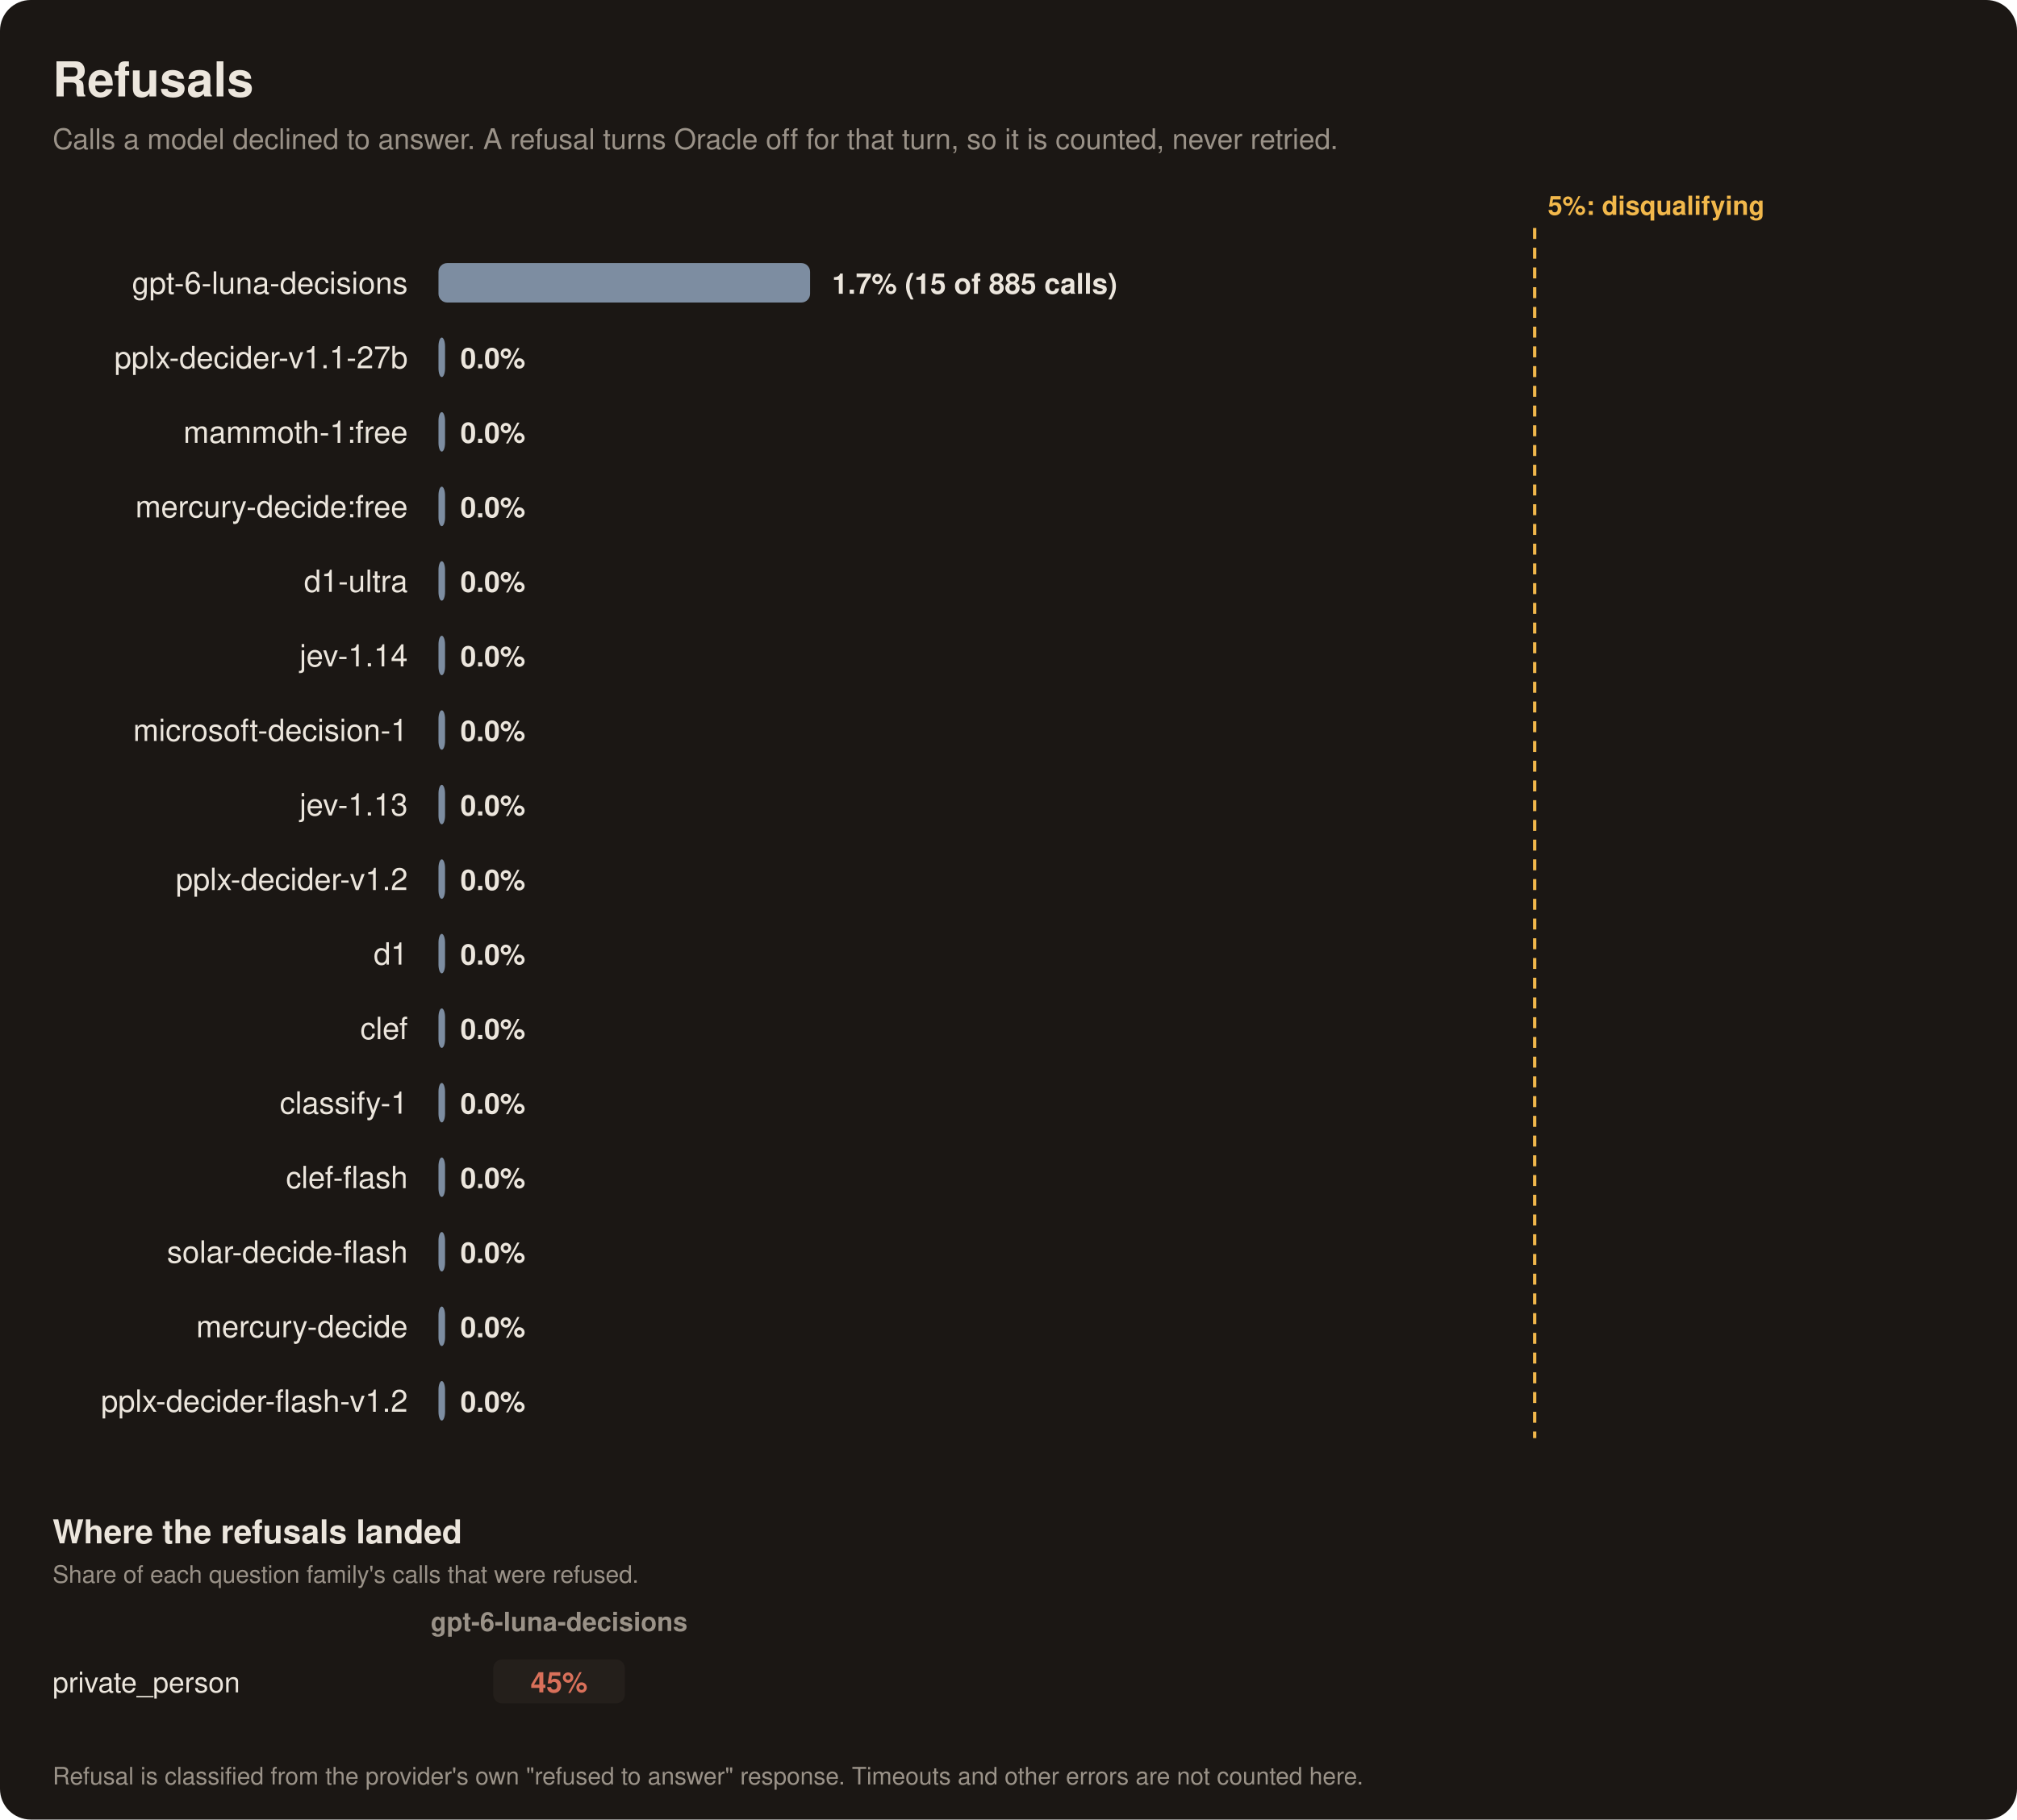
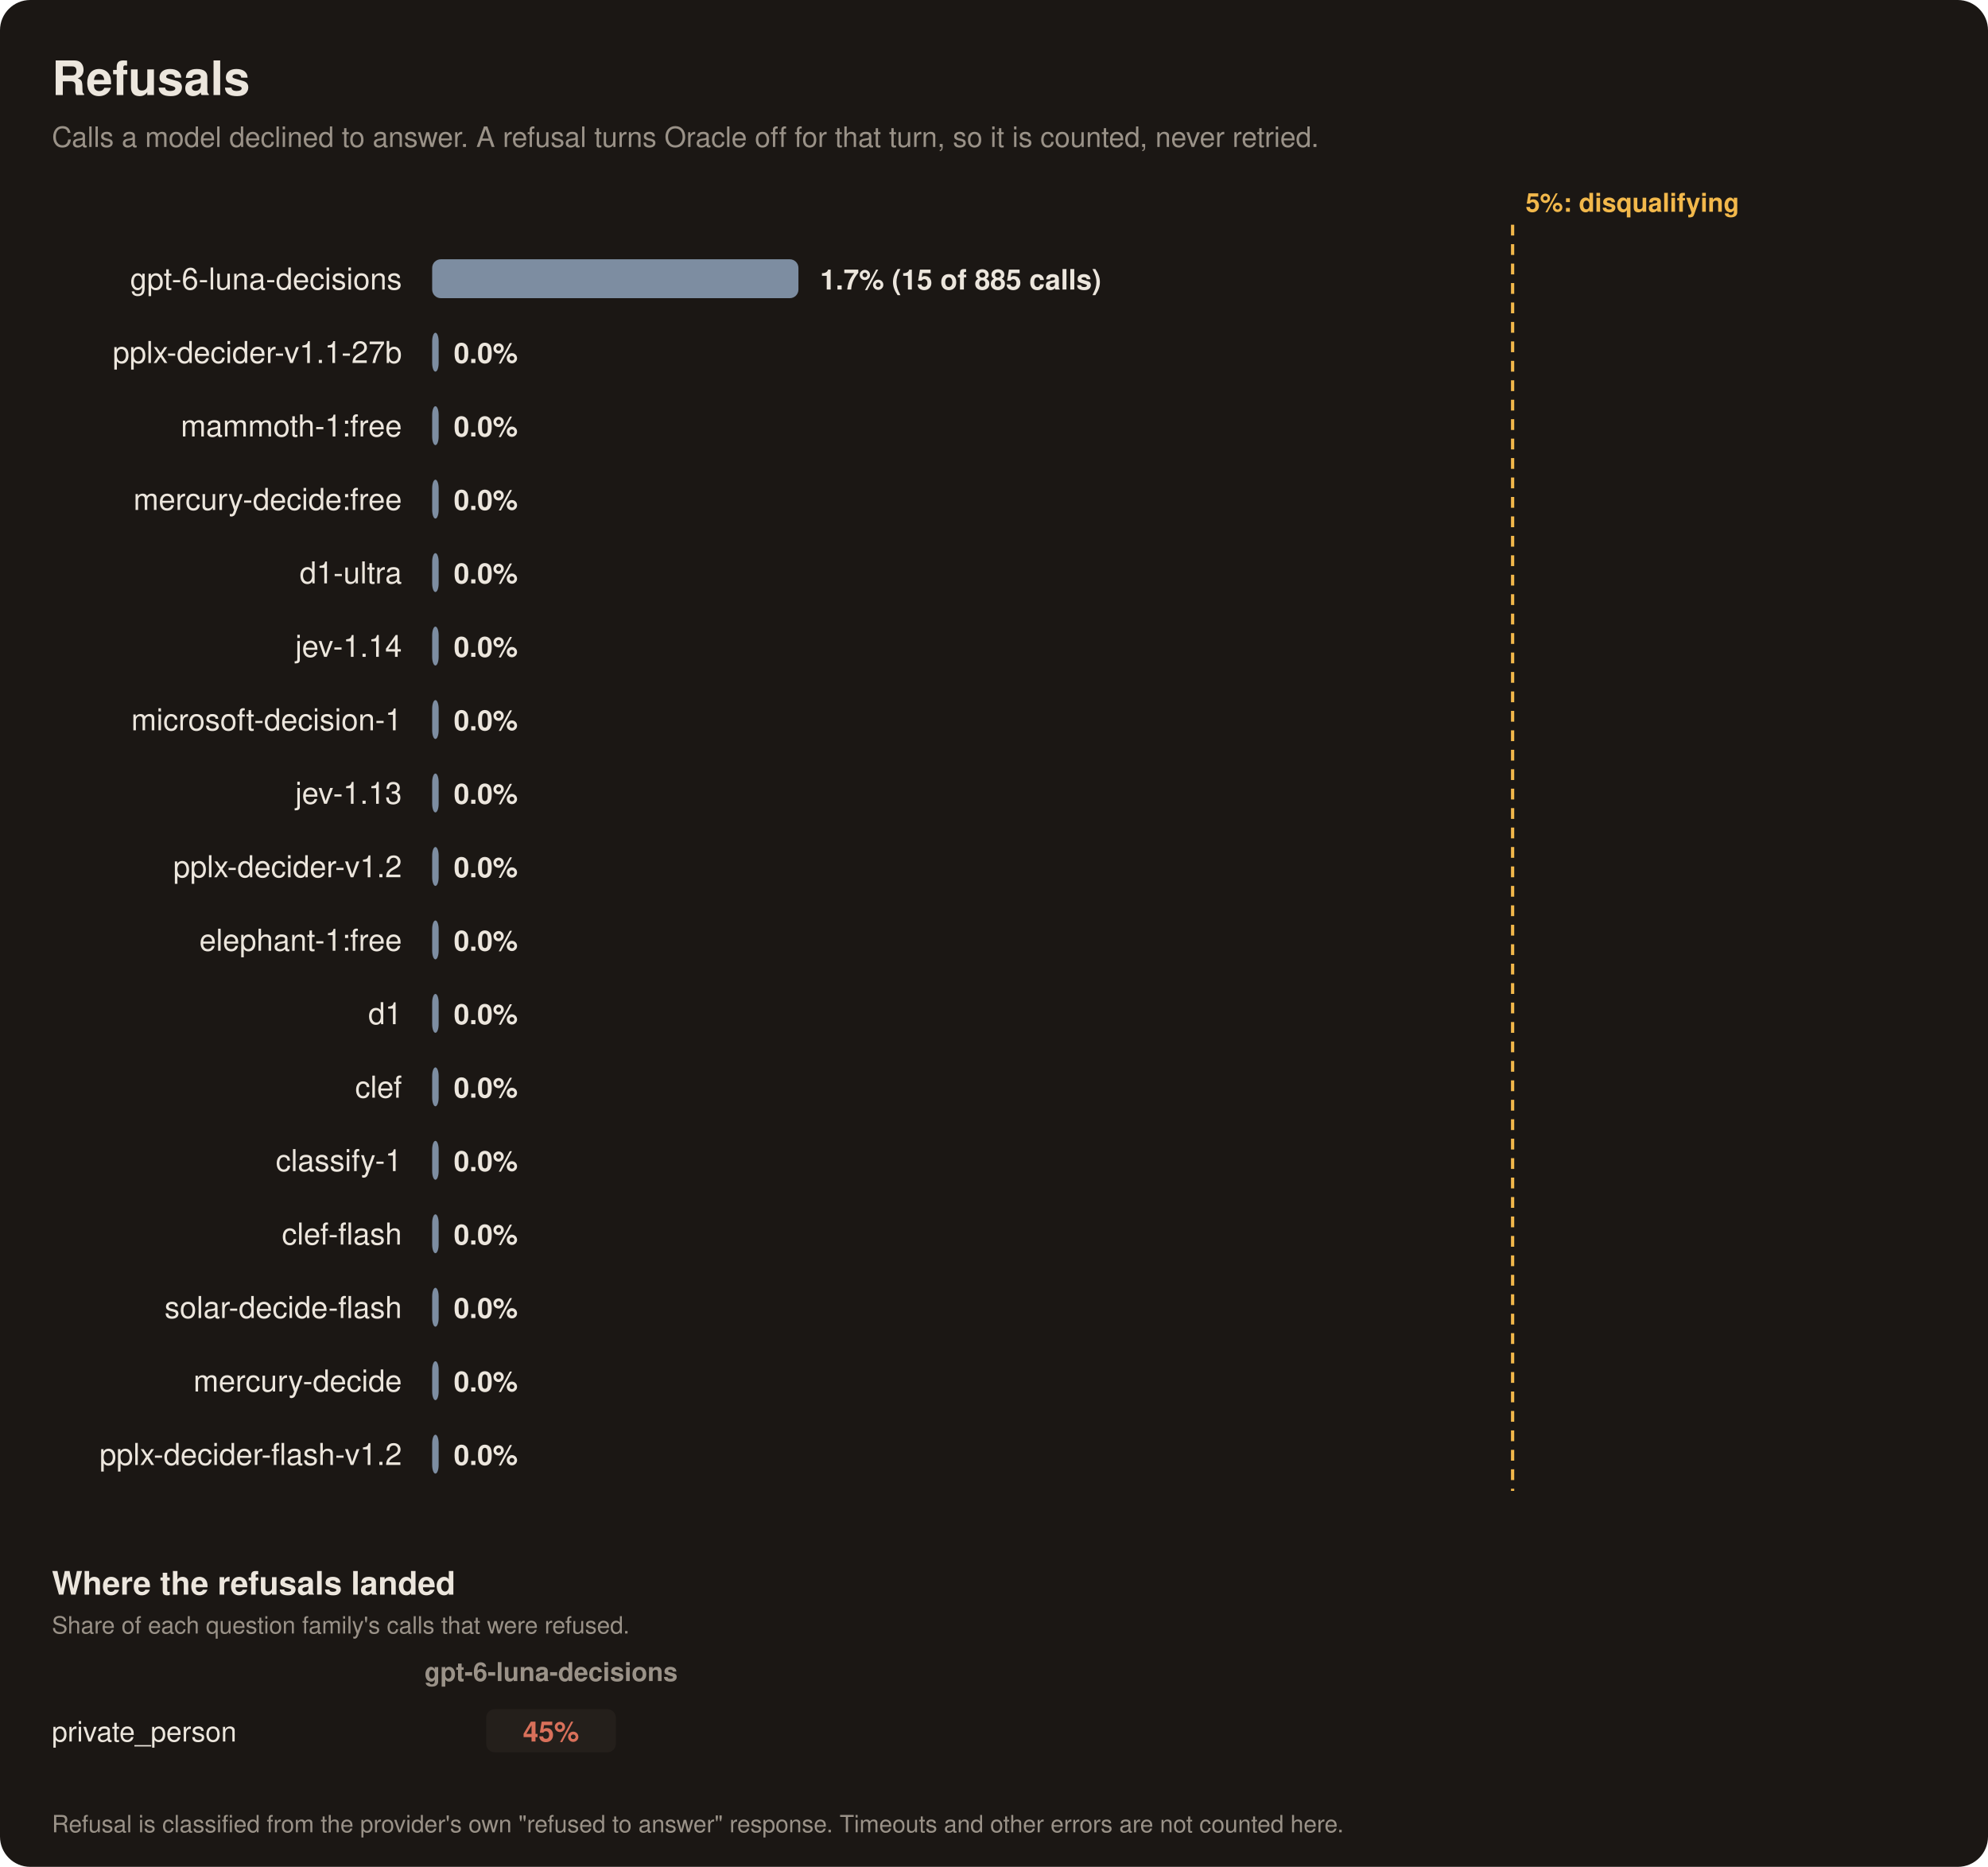
- <svg xmlns="http://www.w3.org/2000/svg" viewBox="0 0 920 830" width="920" role="img" aria-label="Refusals" font-family="-apple-system,BlinkMacSystemFont,'Segoe UI',Helvetica,Arial,sans-serif">
-   <rect width="920" height="830" rx="14" fill="#1b1714" />
+ <svg xmlns="http://www.w3.org/2000/svg" viewBox="0 0 920 864" width="920" role="img" aria-label="Refusals" font-family="-apple-system,BlinkMacSystemFont,'Segoe UI',Helvetica,Arial,sans-serif">
+   <rect width="920" height="864" rx="14" fill="#1b1714" />
  <text x="24.0" y="44.0" font-size="22" font-weight="700" fill="#ece6dd" text-anchor="start">Refusals</text>
  <text x="24.0" y="68.0" font-size="13" font-weight="400" fill="#9a9288" text-anchor="start">Calls a model declined to answer. A refusal turns Oracle off for that turn, so it is counted, never retried.</text>
-   <line x1="700.0" y1="104.0" x2="700.0" y2="656.0" stroke="#f2b84b" stroke-width="1.5" stroke-dasharray="5 4" />
+   <line x1="700.0" y1="104.0" x2="700.0" y2="690.0" stroke="#f2b84b" stroke-width="1.5" stroke-dasharray="5 4" />
  <text x="706.0" y="98.0" font-size="12" font-weight="600" fill="#f2b84b" text-anchor="start">5%: disqualifying</text>
  <text x="186.0" y="134.0" font-size="14" font-weight="500" fill="#ece6dd" text-anchor="end">gpt-6-luna-decisions</text>
  <rect x="200.0" y="120.0" width="169.5" height="18.0" rx="4.0" fill="#7d8da1" />
  <text x="379.5" y="134.0" font-size="13" font-weight="600" fill="#ece6dd" text-anchor="start">1.7%  (15 of 885 calls)</text>
  <text x="186.0" y="168.0" font-size="14" font-weight="500" fill="#ece6dd" text-anchor="end">pplx-decider-v1.1-27b</text>
  <rect x="200.0" y="154.0" width="3.0" height="18.0" rx="4.0" fill="#7d8da1" />
  <text x="210.0" y="168.0" font-size="13" font-weight="600" fill="#ece6dd" text-anchor="start">0.0%</text>
  <text x="186.0" y="202.0" font-size="14" font-weight="500" fill="#ece6dd" text-anchor="end">mammoth-1:free</text>
  <rect x="200.0" y="188.0" width="3.0" height="18.0" rx="4.0" fill="#7d8da1" />
  <text x="210.0" y="202.0" font-size="13" font-weight="600" fill="#ece6dd" text-anchor="start">0.0%</text>
  <text x="186.0" y="236.0" font-size="14" font-weight="500" fill="#ece6dd" text-anchor="end">mercury-decide:free</text>
  <rect x="200.0" y="222.0" width="3.0" height="18.0" rx="4.0" fill="#7d8da1" />
  <text x="210.0" y="236.0" font-size="13" font-weight="600" fill="#ece6dd" text-anchor="start">0.0%</text>
  <text x="186.0" y="270.0" font-size="14" font-weight="500" fill="#ece6dd" text-anchor="end">d1-ultra</text>
  <rect x="200.0" y="256.0" width="3.0" height="18.0" rx="4.0" fill="#7d8da1" />
  <text x="210.0" y="270.0" font-size="13" font-weight="600" fill="#ece6dd" text-anchor="start">0.0%</text>
  <text x="186.0" y="304.0" font-size="14" font-weight="500" fill="#ece6dd" text-anchor="end">jev-1.14</text>
  <rect x="200.0" y="290.0" width="3.0" height="18.0" rx="4.0" fill="#7d8da1" />
  <text x="210.0" y="304.0" font-size="13" font-weight="600" fill="#ece6dd" text-anchor="start">0.0%</text>
  <text x="186.0" y="338.0" font-size="14" font-weight="500" fill="#ece6dd" text-anchor="end">microsoft-decision-1</text>
  <rect x="200.0" y="324.0" width="3.0" height="18.0" rx="4.0" fill="#7d8da1" />
  <text x="210.0" y="338.0" font-size="13" font-weight="600" fill="#ece6dd" text-anchor="start">0.0%</text>
  <text x="186.0" y="372.0" font-size="14" font-weight="500" fill="#ece6dd" text-anchor="end">jev-1.13</text>
  <rect x="200.0" y="358.0" width="3.0" height="18.0" rx="4.0" fill="#7d8da1" />
  <text x="210.0" y="372.0" font-size="13" font-weight="600" fill="#ece6dd" text-anchor="start">0.0%</text>
  <text x="186.0" y="406.0" font-size="14" font-weight="500" fill="#ece6dd" text-anchor="end">pplx-decider-v1.2</text>
  <rect x="200.0" y="392.0" width="3.0" height="18.0" rx="4.0" fill="#7d8da1" />
  <text x="210.0" y="406.0" font-size="13" font-weight="600" fill="#ece6dd" text-anchor="start">0.0%</text>
-   <text x="186.0" y="440.0" font-size="14" font-weight="500" fill="#ece6dd" text-anchor="end">d1</text>
+   <text x="186.0" y="440.0" font-size="14" font-weight="500" fill="#ece6dd" text-anchor="end">elephant-1:free</text>
  <rect x="200.0" y="426.0" width="3.0" height="18.0" rx="4.0" fill="#7d8da1" />
  <text x="210.0" y="440.0" font-size="13" font-weight="600" fill="#ece6dd" text-anchor="start">0.0%</text>
-   <text x="186.0" y="474.0" font-size="14" font-weight="500" fill="#ece6dd" text-anchor="end">clef</text>
+   <text x="186.0" y="474.0" font-size="14" font-weight="500" fill="#ece6dd" text-anchor="end">d1</text>
  <rect x="200.0" y="460.0" width="3.0" height="18.0" rx="4.0" fill="#7d8da1" />
  <text x="210.0" y="474.0" font-size="13" font-weight="600" fill="#ece6dd" text-anchor="start">0.0%</text>
-   <text x="186.0" y="508.0" font-size="14" font-weight="500" fill="#ece6dd" text-anchor="end">classify-1</text>
+   <text x="186.0" y="508.0" font-size="14" font-weight="500" fill="#ece6dd" text-anchor="end">clef</text>
  <rect x="200.0" y="494.0" width="3.0" height="18.0" rx="4.0" fill="#7d8da1" />
  <text x="210.0" y="508.0" font-size="13" font-weight="600" fill="#ece6dd" text-anchor="start">0.0%</text>
-   <text x="186.0" y="542.0" font-size="14" font-weight="500" fill="#ece6dd" text-anchor="end">clef-flash</text>
+   <text x="186.0" y="542.0" font-size="14" font-weight="500" fill="#ece6dd" text-anchor="end">classify-1</text>
  <rect x="200.0" y="528.0" width="3.0" height="18.0" rx="4.0" fill="#7d8da1" />
  <text x="210.0" y="542.0" font-size="13" font-weight="600" fill="#ece6dd" text-anchor="start">0.0%</text>
-   <text x="186.0" y="576.0" font-size="14" font-weight="500" fill="#ece6dd" text-anchor="end">solar-decide-flash</text>
+   <text x="186.0" y="576.0" font-size="14" font-weight="500" fill="#ece6dd" text-anchor="end">clef-flash</text>
  <rect x="200.0" y="562.0" width="3.0" height="18.0" rx="4.0" fill="#7d8da1" />
  <text x="210.0" y="576.0" font-size="13" font-weight="600" fill="#ece6dd" text-anchor="start">0.0%</text>
-   <text x="186.0" y="610.0" font-size="14" font-weight="500" fill="#ece6dd" text-anchor="end">mercury-decide</text>
+   <text x="186.0" y="610.0" font-size="14" font-weight="500" fill="#ece6dd" text-anchor="end">solar-decide-flash</text>
  <rect x="200.0" y="596.0" width="3.0" height="18.0" rx="4.0" fill="#7d8da1" />
  <text x="210.0" y="610.0" font-size="13" font-weight="600" fill="#ece6dd" text-anchor="start">0.0%</text>
-   <text x="186.0" y="644.0" font-size="14" font-weight="500" fill="#ece6dd" text-anchor="end">pplx-decider-flash-v1.2</text>
+   <text x="186.0" y="644.0" font-size="14" font-weight="500" fill="#ece6dd" text-anchor="end">mercury-decide</text>
  <rect x="200.0" y="630.0" width="3.0" height="18.0" rx="4.0" fill="#7d8da1" />
  <text x="210.0" y="644.0" font-size="13" font-weight="600" fill="#ece6dd" text-anchor="start">0.0%</text>
-   <text x="24.0" y="704.0" font-size="15" font-weight="700" fill="#ece6dd" text-anchor="start">Where the refusals landed</text>
-   <text x="24.0" y="722.0" font-size="11" font-weight="400" fill="#9a9288" text-anchor="start">Share of each question family's calls that were refused.</text>
-   <text x="255.0" y="744.0" font-size="12" font-weight="600" fill="#9a9288" text-anchor="middle">gpt-6-luna-decisions</text>
-   <text x="24.0" y="772.0" font-size="13" font-weight="500" fill="#ece6dd" text-anchor="start">private_person</text>
-   <rect x="225.0" y="757.0" width="60.0" height="20.0" rx="4.0" fill="#241f1b" />
-   <text x="255.0" y="772.0" font-size="13" font-weight="700" fill="#d9705a" text-anchor="middle">45%</text>
-   <text x="24.0" y="814.0" font-size="11" font-weight="400" fill="#9a9288" text-anchor="start">Refusal is classified from the provider's own "refused to answer" response. Timeouts and other errors are not counted here.</text>
+   <text x="186.0" y="678.0" font-size="14" font-weight="500" fill="#ece6dd" text-anchor="end">pplx-decider-flash-v1.2</text>
+   <rect x="200.0" y="664.0" width="3.0" height="18.0" rx="4.0" fill="#7d8da1" />
+   <text x="210.0" y="678.0" font-size="13" font-weight="600" fill="#ece6dd" text-anchor="start">0.0%</text>
+   <text x="24.0" y="738.0" font-size="15" font-weight="700" fill="#ece6dd" text-anchor="start">Where the refusals landed</text>
+   <text x="24.0" y="756.0" font-size="11" font-weight="400" fill="#9a9288" text-anchor="start">Share of each question family's calls that were refused.</text>
+   <text x="255.0" y="778.0" font-size="12" font-weight="600" fill="#9a9288" text-anchor="middle">gpt-6-luna-decisions</text>
+   <text x="24.0" y="806.0" font-size="13" font-weight="500" fill="#ece6dd" text-anchor="start">private_person</text>
+   <rect x="225.0" y="791.0" width="60.0" height="20.0" rx="4.0" fill="#241f1b" />
+   <text x="255.0" y="806.0" font-size="13" font-weight="700" fill="#d9705a" text-anchor="middle">45%</text>
+   <text x="24.0" y="848.0" font-size="11" font-weight="400" fill="#9a9288" text-anchor="start">Refusal is classified from the provider's own "refused to answer" response. Timeouts and other errors are not counted here.</text>
</svg>
